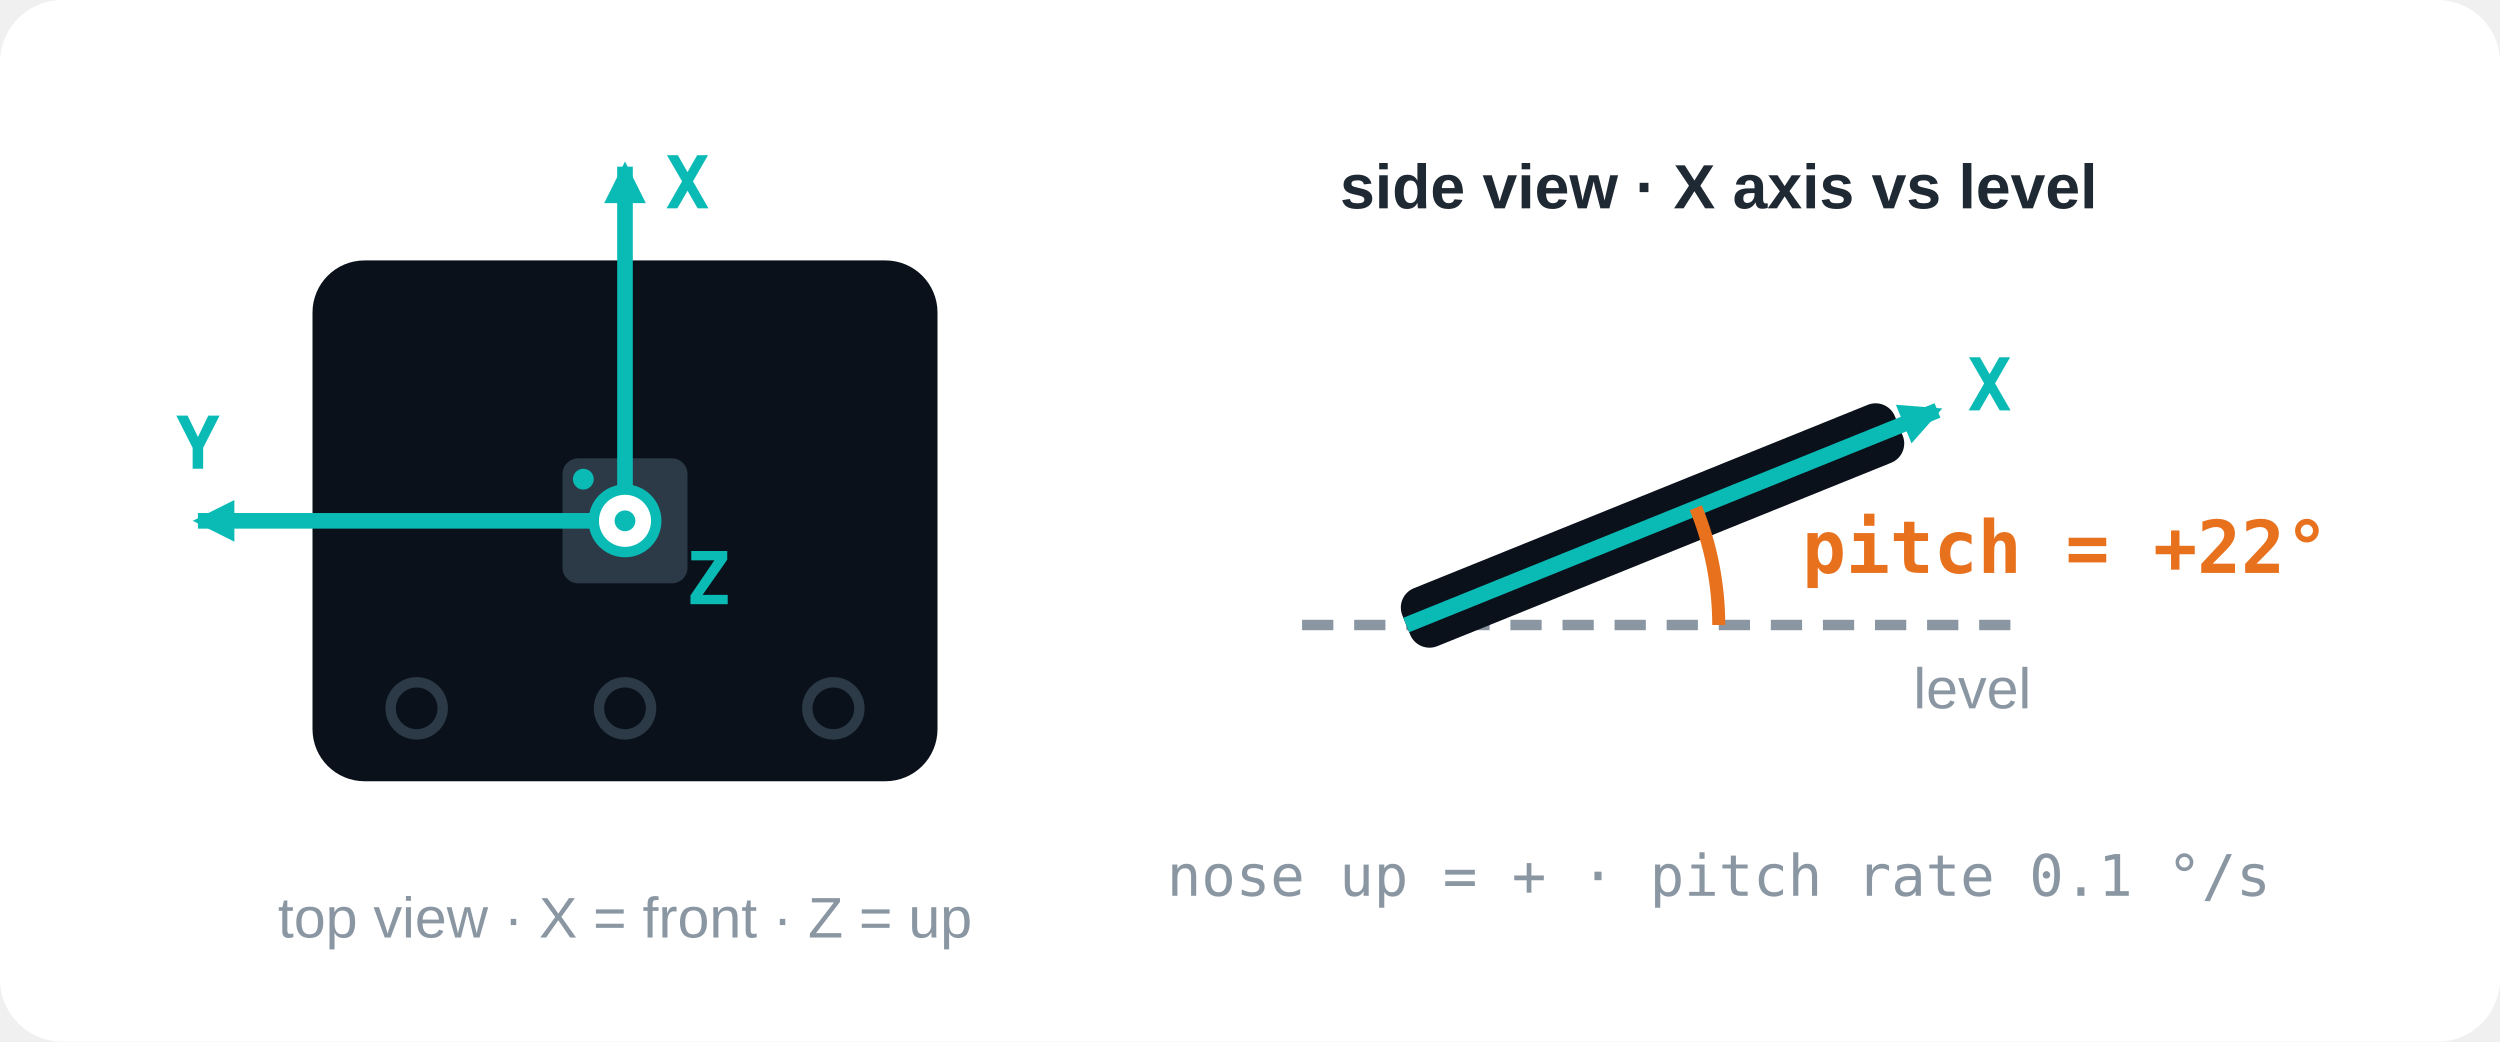
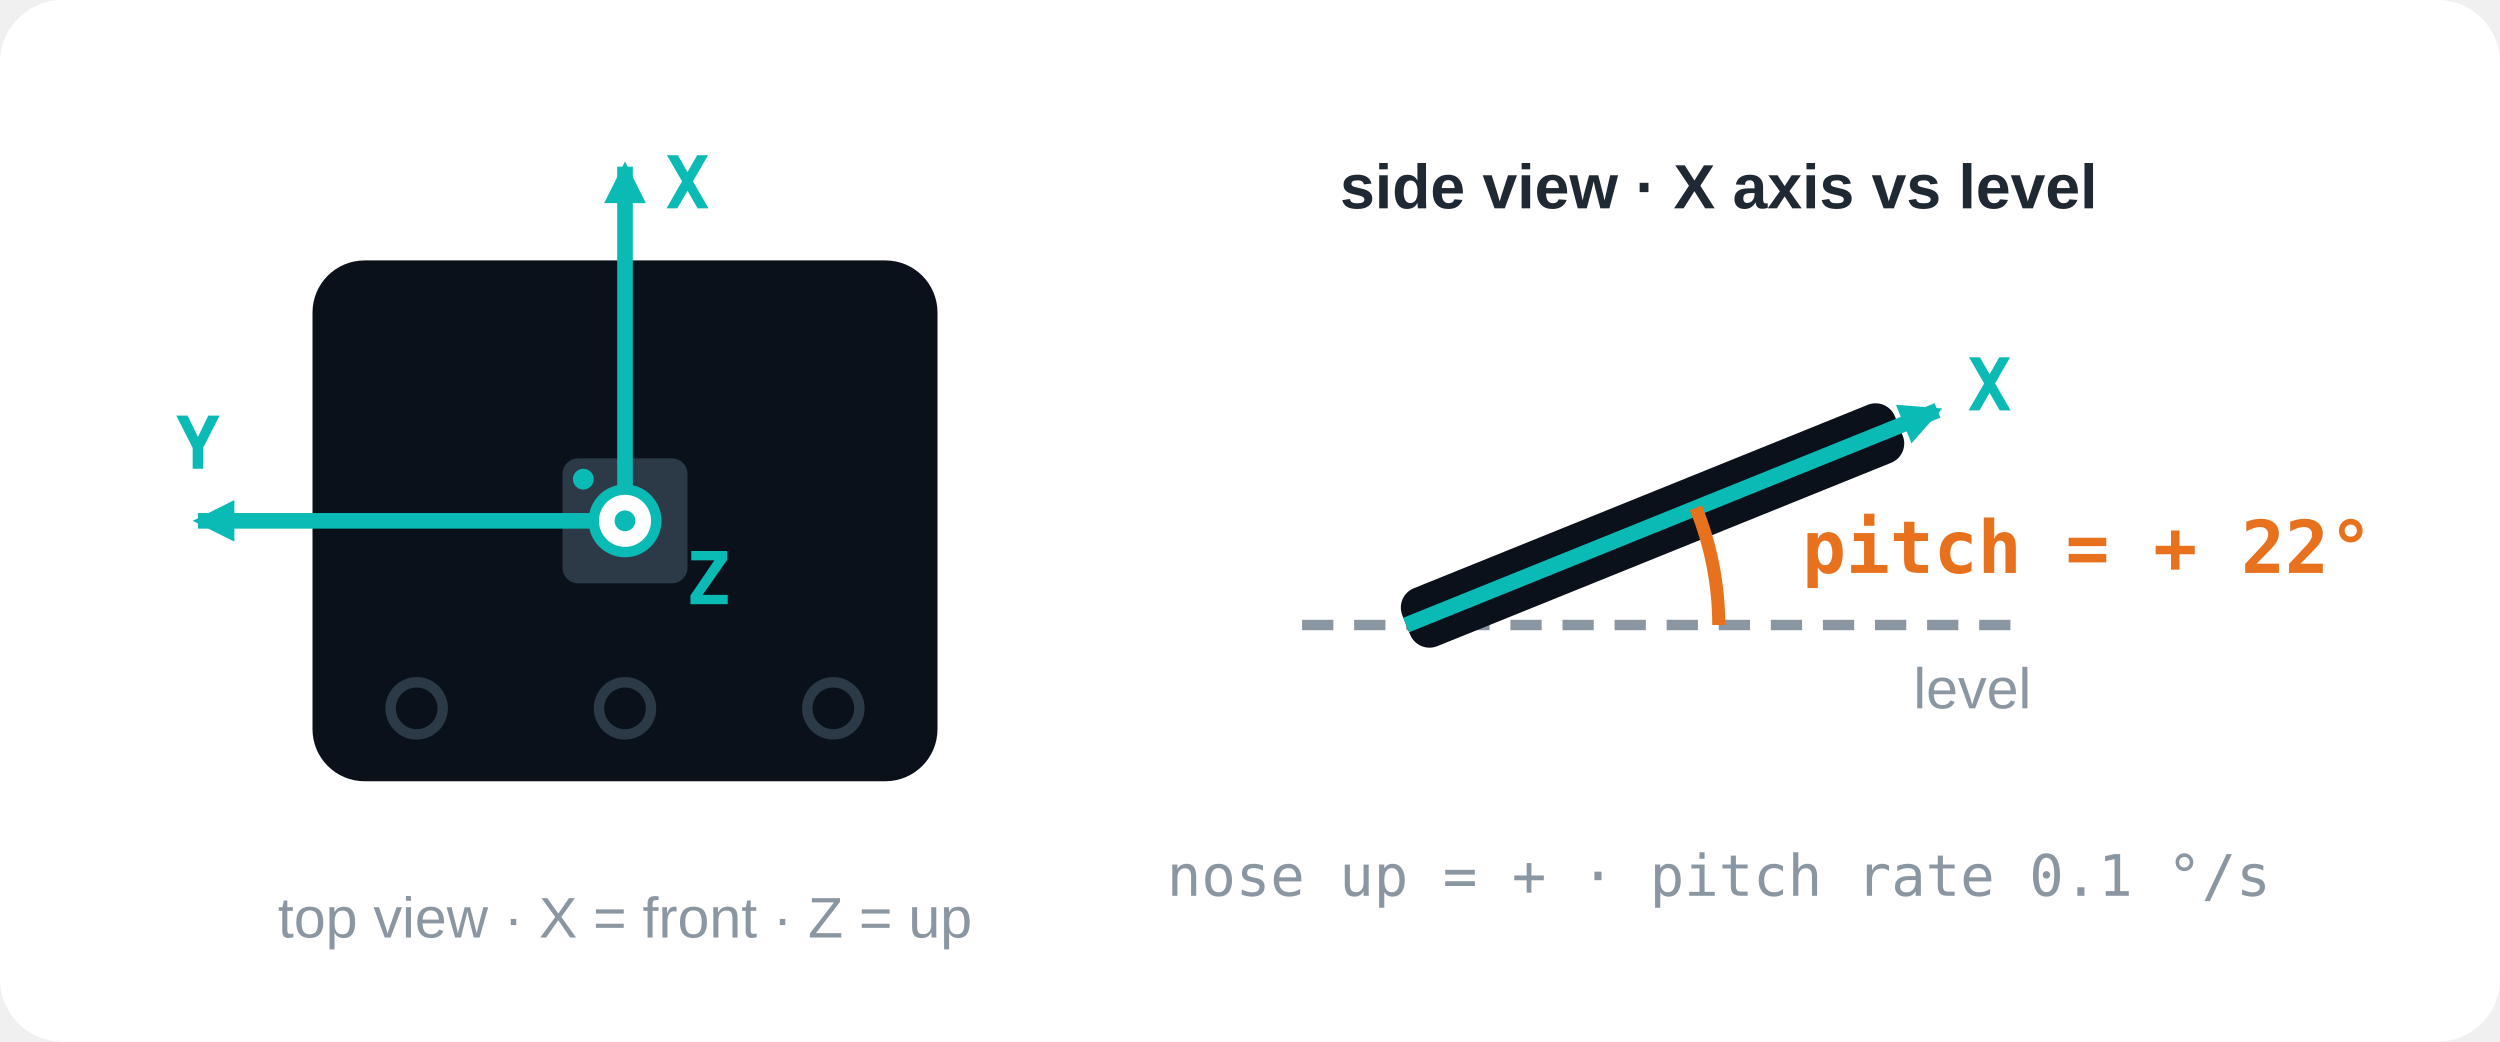
<svg xmlns="http://www.w3.org/2000/svg" viewBox="0 0 480 200" width="480" height="200" role="img" font-family="Nunito, &quot;Segoe UI&quot;, Arial, sans-serif">
  <rect width="480" height="200" rx="12" fill="#ffffff" />
  <defs>
    <marker id="ar" markerWidth="8" markerHeight="8" refX="7" refY="4" orient="auto" markerUnits="userSpaceOnUse">
      <path d="M0 0 L8 4 L0 8 Z" fill="#1f2933" />
    </marker>
    <marker id="arw" markerWidth="8" markerHeight="8" refX="7" refY="4" orient="auto" markerUnits="userSpaceOnUse">
      <path d="M0 0 L8 4 L0 8 Z" fill="#E8711E" />
    </marker>
    <marker id="arb" markerWidth="8" markerHeight="8" refX="7" refY="4" orient="auto" markerUnits="userSpaceOnUse">
      <path d="M0 0 L8 4 L0 8 Z" fill="#0ABAB5" />
    </marker>
  </defs>
  <rect x="60" y="50" width="120" height="100" rx="10" fill="#0a111a" />
  <circle cx="80" cy="136" r="5" fill="none" stroke="#2b3a46" stroke-width="2" />
  <circle cx="120" cy="136" r="5" fill="none" stroke="#2b3a46" stroke-width="2" />
  <circle cx="160" cy="136" r="5" fill="none" stroke="#2b3a46" stroke-width="2" />
  <rect x="108" y="88" width="24" height="24" rx="3" fill="#2b3a46" />
  <circle cx="112" cy="92" r="2" fill="#0ABAB5" />
  <line x1="120" y1="100" x2="120" y2="32" stroke="#0ABAB5" stroke-width="3" marker-end="url(#arb)" />
  <text x="132" y="40" font-size="14" fill="#0ABAB5" text-anchor="middle" font-family="&quot;JetBrains Mono&quot;, Consolas, monospace" font-weight="700">X</text>
  <line x1="120" y1="100" x2="38" y2="100" stroke="#0ABAB5" stroke-width="3" marker-end="url(#arb)" />
  <text x="38" y="90" font-size="14" fill="#0ABAB5" text-anchor="middle" font-family="&quot;JetBrains Mono&quot;, Consolas, monospace" font-weight="700">Y</text>
  <circle cx="120" cy="100" r="6" fill="#fff" stroke="#0ABAB5" stroke-width="2" />
  <circle cx="120" cy="100" r="2" fill="#0ABAB5" />
  <text x="136" y="116" font-size="14" fill="#0ABAB5" text-anchor="middle" font-family="&quot;JetBrains Mono&quot;, Consolas, monospace" font-weight="700">Z</text>
  <text x="120" y="180" font-size="11" fill="#8a97a3" text-anchor="middle">top view · X = front · Z = up</text>
  <line x1="250" y1="120" x2="390" y2="120" stroke="#8a97a3" stroke-width="2" stroke-dasharray="6 4" />
  <text x="390" y="136" font-size="11" fill="#8a97a3" text-anchor="end">level</text>
  <g transform="rotate(-22 270 120)">
    <rect x="270" y="114" width="102" height="12" rx="4" fill="#0a111a" />
  </g>
  <line x1="270" y1="120" x2="372" y2="78.8" stroke="#0ABAB5" stroke-width="3" marker-end="url(#arb)" />
  <text x="382" y="78.8" font-size="14" fill="#0ABAB5" text-anchor="middle" font-family="&quot;JetBrains Mono&quot;, Consolas, monospace" font-weight="700">X</text>
  <path d="M330 120 A60 60 0 0 0 325.6 97.5" fill="none" stroke="#E8711E" stroke-width="2.5" />
-   <text x="346" y="110" font-size="14" fill="#E8711E" text-anchor="start" font-family="&quot;JetBrains Mono&quot;, Consolas, monospace" font-weight="700">pitch = +22°</text>
+   <text x="346" y="110" font-size="14" fill="#E8711E" text-anchor="start" font-family="&quot;JetBrains Mono&quot;, Consolas, monospace" font-weight="700">pitch = + 22°</text>
  <text x="330" y="40" font-size="12" fill="#1f2933" text-anchor="middle" font-weight="700">side view · X axis vs level</text>
-   <text x="330" y="172" font-size="11" fill="#8a97a3" text-anchor="middle" font-family="&quot;JetBrains Mono&quot;, Consolas, monospace">nose up = +   ·   pitch rate 0.1 °/s</text>
+   <text x="330" y="172" font-size="11" fill="#8a97a3" text-anchor="middle" font-family="&quot;JetBrains Mono&quot;, Consolas, monospace">nose up = + ·   pitch rate 0.1 °/s</text>
</svg>
